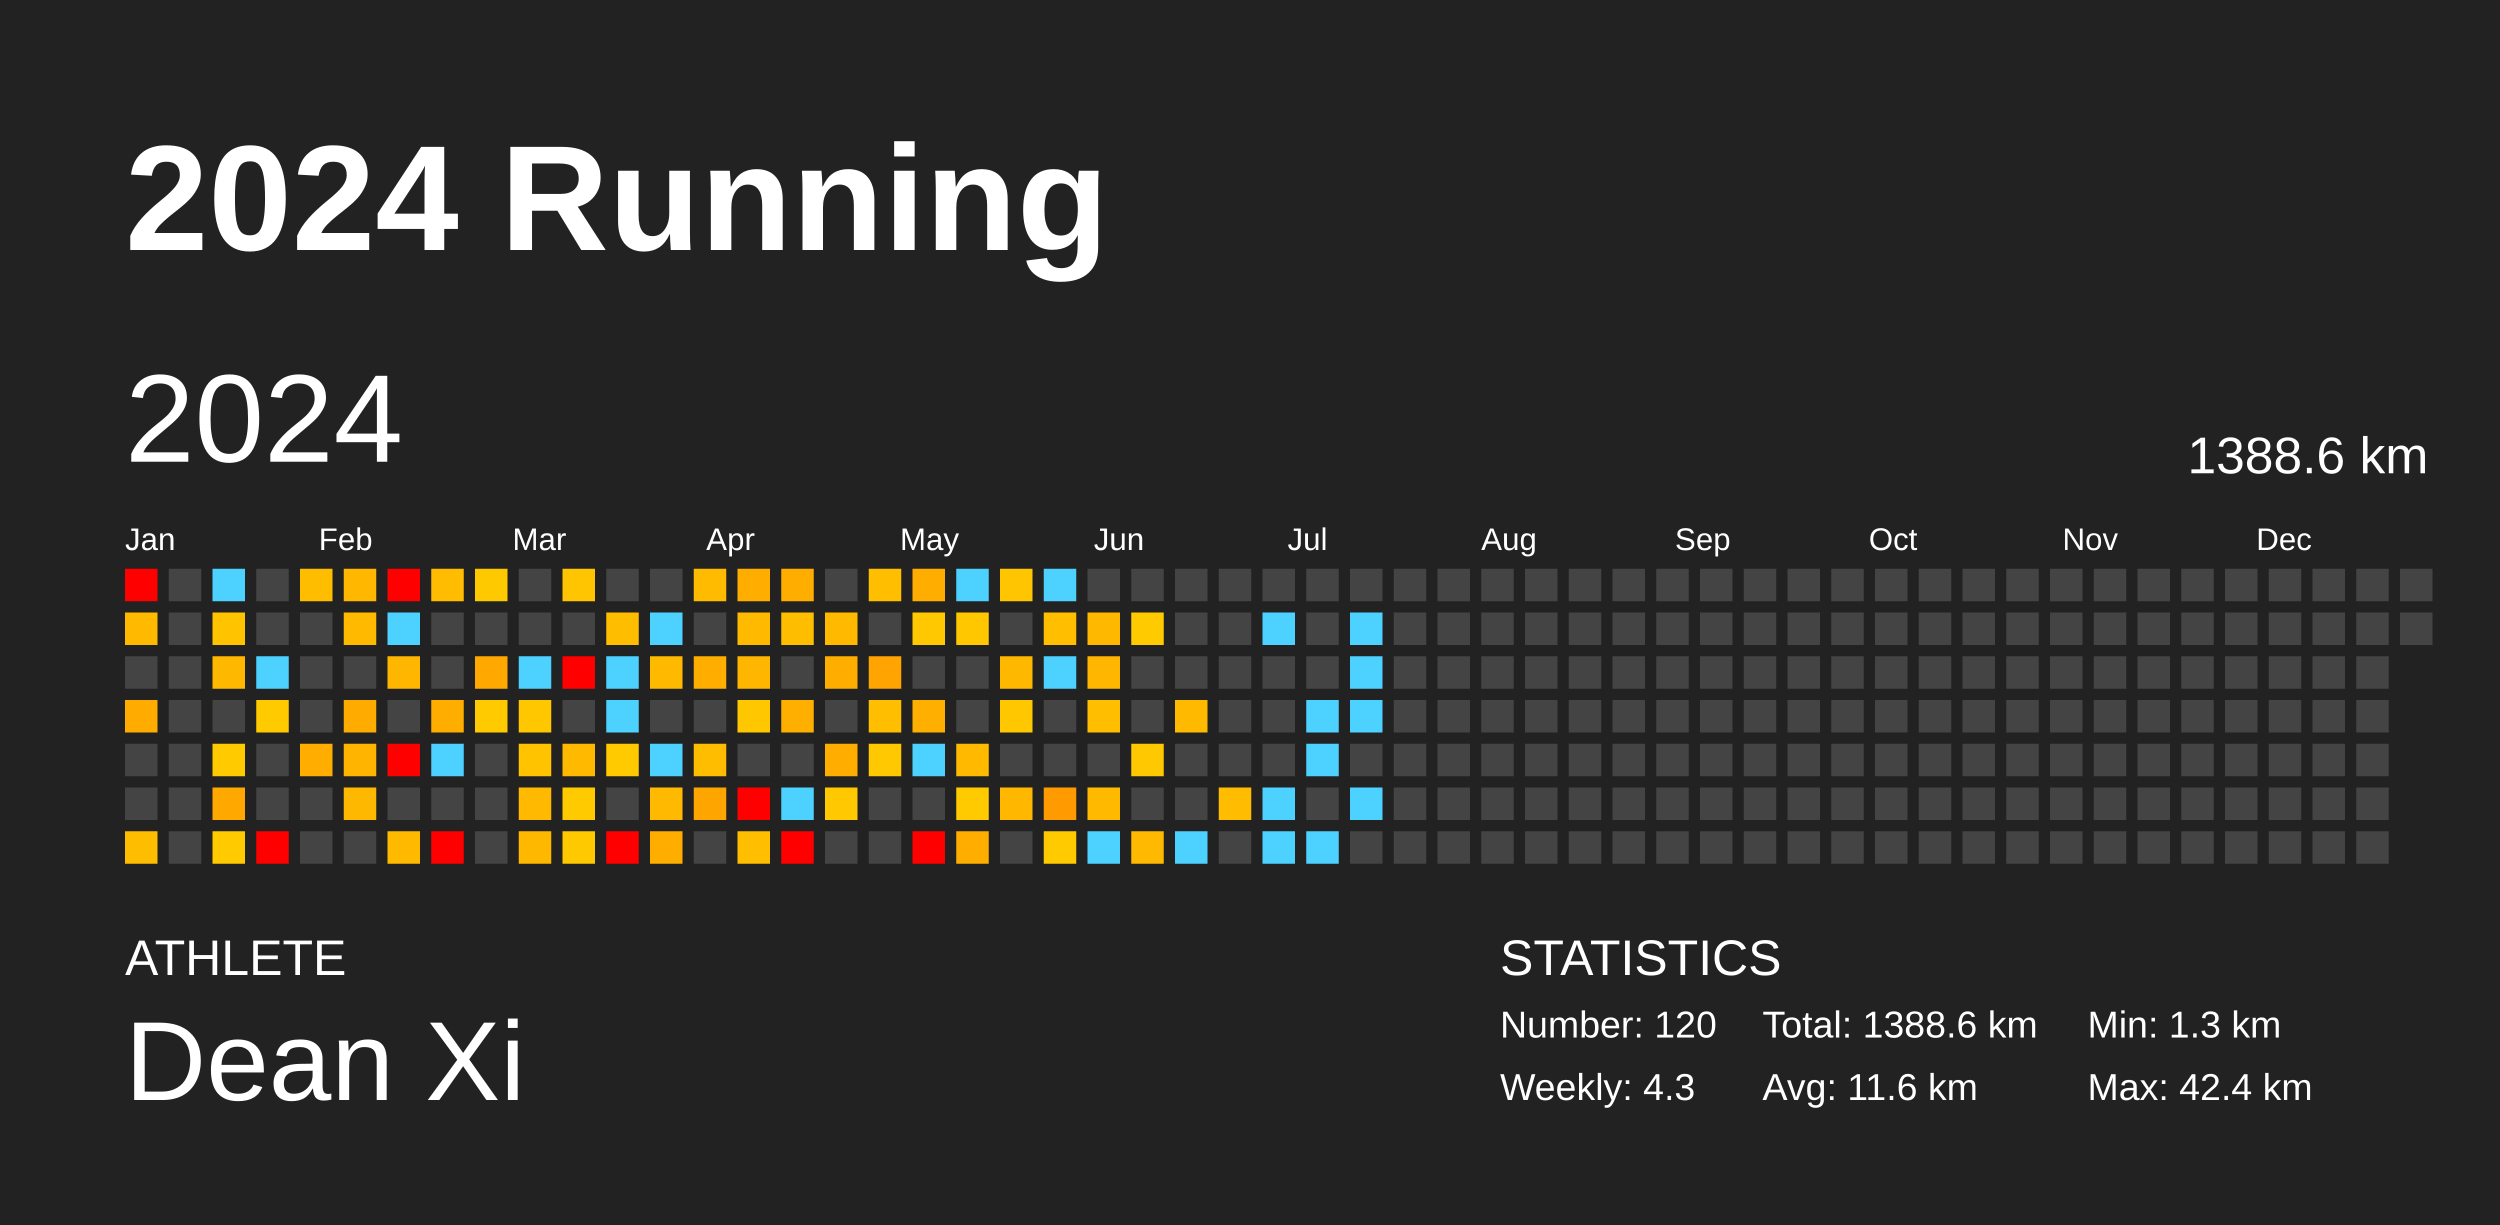
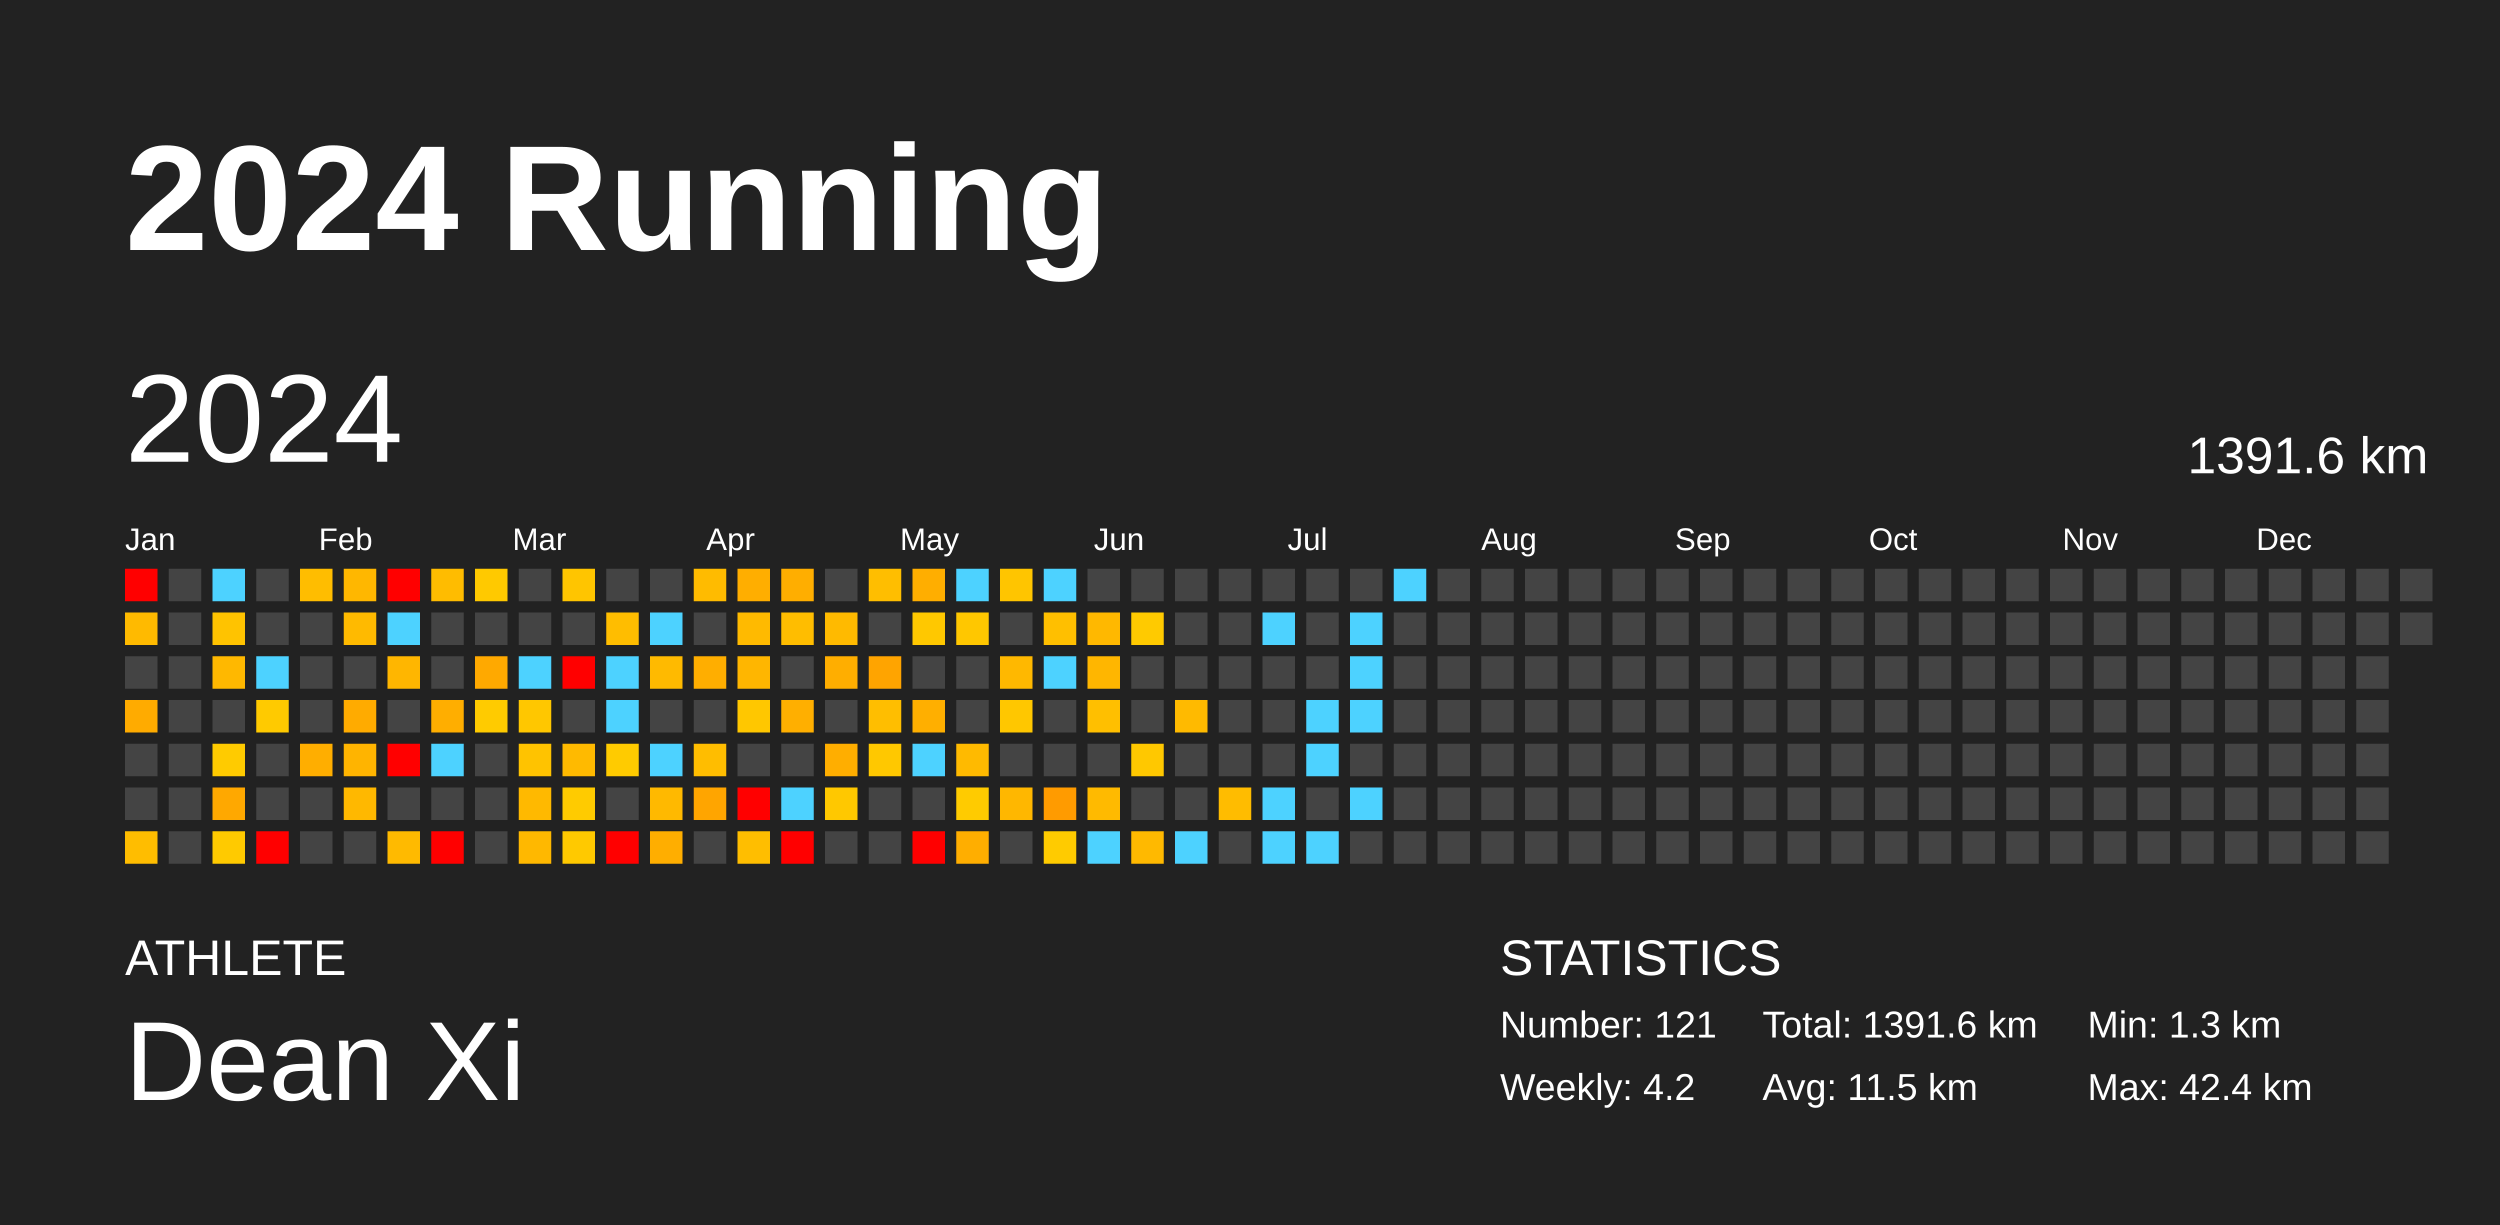
<svg xmlns="http://www.w3.org/2000/svg" baseProfile="full" height="98mm" version="1.1" viewBox="0,0,200,98" width="200mm">
  <defs />
  <rect fill="#222222" height="98" width="200" x="0" y="0" />
  <text fill="#FFFFFF" style="font-size:12px; font-family:Arial; font-weight:bold;" x="10" y="20">2024 Running</text>
  <text fill="#FFFFFF" style="font-size:4px; font-family:Arial" x="10" y="78">ATHLETE</text>
  <text fill="#FFFFFF" style="font-size:9px; font-family:Arial" x="10" y="88">Dean Xi</text>
  <text fill="#FFFFFF" style="font-size:4px; font-family:Arial" x="120" y="78">STATISTICS</text>
-   <text fill="#FFFFFF" style="font-size:3px; font-family:Arial" x="120" y="83">Number: 120</text>
-   <text fill="#FFFFFF" style="font-size:3px; font-family:Arial" x="120" y="88">Weekly: 4.3</text>
-   <text fill="#FFFFFF" style="font-size:3px; font-family:Arial" x="141" y="83">Total: 1388.6 km</text>
-   <text fill="#FFFFFF" style="font-size:3px; font-family:Arial" x="141" y="88">Avg: 11.6 km</text>
+   <text fill="#FFFFFF" style="font-size:3px; font-family:Arial" x="120" y="83">Number: 121</text>
+   <text fill="#FFFFFF" style="font-size:3px; font-family:Arial" x="120" y="88">Weekly: 4.2</text>
+   <text fill="#FFFFFF" style="font-size:3px; font-family:Arial" x="141" y="83">Total: 1391.6 km</text>
+   <text fill="#FFFFFF" style="font-size:3px; font-family:Arial" x="141" y="88">Avg: 11.5 km</text>
  <text fill="#FFFFFF" style="font-size:3px; font-family:Arial" x="167" y="83">Min: 1.3 km</text>
  <text fill="#FFFFFF" style="font-size:3px; font-family:Arial" x="167" y="88">Max: 42.4 km</text>
  <text dominant-baseline="hanging" fill="#FFFFFF" style="font-size:10.0px; font-family:Arial;" x="10" y="30">2024</text>
-   <text dominant-baseline="hanging" fill="#FFFFFF" style="font-size:4.125px; font-family:Arial;" x="175" y="35">1388.6 km</text>
+   <text dominant-baseline="hanging" fill="#FFFFFF" style="font-size:4.125px; font-family:Arial;" x="175" y="35">1391.6 km</text>
  <text fill="#FFFFFF" style="font-size:2.5px; font-family:Arial" x="10.0" y="44">Jan</text>
  <text fill="#FFFFFF" style="font-size:2.5px; font-family:Arial" x="25.5" y="44">Feb</text>
  <text fill="#FFFFFF" style="font-size:2.5px; font-family:Arial" x="41.0" y="44">Mar</text>
  <text fill="#FFFFFF" style="font-size:2.5px; font-family:Arial" x="56.5" y="44">Apr</text>
  <text fill="#FFFFFF" style="font-size:2.5px; font-family:Arial" x="72.0" y="44">May</text>
  <text fill="#FFFFFF" style="font-size:2.5px; font-family:Arial" x="87.5" y="44">Jun</text>
  <text fill="#FFFFFF" style="font-size:2.5px; font-family:Arial" x="103.0" y="44">Jul</text>
  <text fill="#FFFFFF" style="font-size:2.5px; font-family:Arial" x="118.5" y="44">Aug</text>
  <text fill="#FFFFFF" style="font-size:2.5px; font-family:Arial" x="134.0" y="44">Sep</text>
  <text fill="#FFFFFF" style="font-size:2.5px; font-family:Arial" x="149.5" y="44">Oct</text>
  <text fill="#FFFFFF" style="font-size:2.5px; font-family:Arial" x="165.0" y="44">Nov</text>
  <text fill="#FFFFFF" style="font-size:2.5px; font-family:Arial" x="180.5" y="44">Dec</text>
  <rect fill="red" height="2.6" width="2.6" x="10.0" y="45.5" />
  <rect fill="#ffba00" height="2.6" width="2.6" x="10.0" y="49.0" />
  <rect fill="#444444" height="2.6" width="2.6" x="10.0" y="52.5" />
  <rect fill="#ffab00" height="2.6" width="2.6" x="10.0" y="56.0" />
  <rect fill="#444444" height="2.6" width="2.6" x="10.0" y="59.5" />
  <rect fill="#444444" height="2.6" width="2.6" x="10.0" y="63.0" />
  <rect fill="#ffbd00" height="2.6" width="2.6" x="10.0" y="66.5" />
  <rect fill="#444444" height="2.6" width="2.6" x="13.5" y="45.5" />
  <rect fill="#444444" height="2.6" width="2.6" x="13.5" y="49.0" />
  <rect fill="#444444" height="2.6" width="2.6" x="13.5" y="52.5" />
  <rect fill="#444444" height="2.6" width="2.6" x="13.5" y="56.0" />
  <rect fill="#444444" height="2.6" width="2.6" x="13.5" y="59.5" />
  <rect fill="#444444" height="2.6" width="2.6" x="13.5" y="63.0" />
  <rect fill="#444444" height="2.6" width="2.6" x="13.5" y="66.5" />
  <rect fill="#4dd2ff" height="2.6" width="2.6" x="17.0" y="45.5" />
  <rect fill="#ffc300" height="2.6" width="2.6" x="17.0" y="49.0" />
  <rect fill="#ffb800" height="2.6" width="2.6" x="17.0" y="52.5" />
  <rect fill="#444444" height="2.6" width="2.6" x="17.0" y="56.0" />
  <rect fill="#ffcb00" height="2.6" width="2.6" x="17.0" y="59.5" />
  <rect fill="#ffa800" height="2.6" width="2.6" x="17.0" y="63.0" />
  <rect fill="#ffca00" height="2.6" width="2.6" x="17.0" y="66.5" />
  <rect fill="#444444" height="2.6" width="2.6" x="20.5" y="45.5" />
  <rect fill="#444444" height="2.6" width="2.6" x="20.5" y="49.0" />
  <rect fill="#4dd2ff" height="2.6" width="2.6" x="20.5" y="52.5" />
  <rect fill="#ffca00" height="2.6" width="2.6" x="20.5" y="56.0" />
  <rect fill="#444444" height="2.6" width="2.6" x="20.5" y="59.5" />
  <rect fill="#444444" height="2.6" width="2.6" x="20.5" y="63.0" />
  <rect fill="red" height="2.6" width="2.6" x="20.5" y="66.5" />
  <rect fill="#ffbd00" height="2.6" width="2.6" x="24.0" y="45.5" />
  <rect fill="#444444" height="2.6" width="2.6" x="24.0" y="49.0" />
  <rect fill="#444444" height="2.6" width="2.6" x="24.0" y="52.5" />
  <rect fill="#444444" height="2.6" width="2.6" x="24.0" y="56.0" />
  <rect fill="#ffae00" height="2.6" width="2.6" x="24.0" y="59.5" />
  <rect fill="#444444" height="2.6" width="2.6" x="24.0" y="63.0" />
  <rect fill="#444444" height="2.6" width="2.6" x="24.0" y="66.5" />
  <rect fill="#ffb700" height="2.6" width="2.6" x="27.5" y="45.5" />
  <rect fill="#ffba00" height="2.6" width="2.6" x="27.5" y="49.0" />
  <rect fill="#444444" height="2.6" width="2.6" x="27.5" y="52.5" />
  <rect fill="#ffab00" height="2.6" width="2.6" x="27.5" y="56.0" />
  <rect fill="#ffb400" height="2.6" width="2.6" x="27.5" y="59.5" />
  <rect fill="#ffb800" height="2.6" width="2.6" x="27.5" y="63.0" />
  <rect fill="#444444" height="2.6" width="2.6" x="27.5" y="66.5" />
  <rect fill="red" height="2.6" width="2.6" x="31.0" y="45.5" />
  <rect fill="#4dd2ff" height="2.6" width="2.6" x="31.0" y="49.0" />
  <rect fill="#ffb600" height="2.6" width="2.6" x="31.0" y="52.5" />
  <rect fill="#444444" height="2.6" width="2.6" x="31.0" y="56.0" />
  <rect fill="red" height="2.6" width="2.6" x="31.0" y="59.5" />
  <rect fill="#444444" height="2.6" width="2.6" x="31.0" y="63.0" />
  <rect fill="#ffba00" height="2.6" width="2.6" x="31.0" y="66.5" />
  <rect fill="#ffbc00" height="2.6" width="2.6" x="34.5" y="45.5" />
  <rect fill="#444444" height="2.6" width="2.6" x="34.5" y="49.0" />
  <rect fill="#444444" height="2.6" width="2.6" x="34.5" y="52.5" />
  <rect fill="#ffae00" height="2.6" width="2.6" x="34.5" y="56.0" />
  <rect fill="#4dd2ff" height="2.6" width="2.6" x="34.5" y="59.5" />
  <rect fill="#444444" height="2.6" width="2.6" x="34.5" y="63.0" />
  <rect fill="red" height="2.6" width="2.6" x="34.5" y="66.5" />
  <rect fill="#ffc900" height="2.6" width="2.6" x="38.0" y="45.5" />
  <rect fill="#444444" height="2.6" width="2.6" x="38.0" y="49.0" />
  <rect fill="#ffa900" height="2.6" width="2.6" x="38.0" y="52.5" />
  <rect fill="#ffcb00" height="2.6" width="2.6" x="38.0" y="56.0" />
  <rect fill="#444444" height="2.6" width="2.6" x="38.0" y="59.5" />
  <rect fill="#444444" height="2.6" width="2.6" x="38.0" y="63.0" />
  <rect fill="#444444" height="2.6" width="2.6" x="38.0" y="66.5" />
  <rect fill="#444444" height="2.6" width="2.6" x="41.5" y="45.5" />
  <rect fill="#444444" height="2.6" width="2.6" x="41.5" y="49.0" />
  <rect fill="#4dd2ff" height="2.6" width="2.6" x="41.5" y="52.5" />
  <rect fill="#ffc700" height="2.6" width="2.6" x="41.5" y="56.0" />
  <rect fill="#ffc300" height="2.6" width="2.6" x="41.5" y="59.5" />
  <rect fill="#ffb900" height="2.6" width="2.6" x="41.5" y="63.0" />
  <rect fill="#ffb800" height="2.6" width="2.6" x="41.5" y="66.5" />
  <rect fill="#ffc500" height="2.6" width="2.6" x="45.0" y="45.5" />
  <rect fill="#444444" height="2.6" width="2.6" x="45.0" y="49.0" />
  <rect fill="red" height="2.6" width="2.6" x="45.0" y="52.5" />
  <rect fill="#444444" height="2.6" width="2.6" x="45.0" y="56.0" />
  <rect fill="#ffba00" height="2.6" width="2.6" x="45.0" y="59.5" />
  <rect fill="#ffcb00" height="2.6" width="2.6" x="45.0" y="63.0" />
  <rect fill="#ffc900" height="2.6" width="2.6" x="45.0" y="66.5" />
  <rect fill="#444444" height="2.6" width="2.6" x="48.5" y="45.5" />
  <rect fill="#ffbd00" height="2.6" width="2.6" x="48.5" y="49.0" />
  <rect fill="#4dd2ff" height="2.6" width="2.6" x="48.5" y="52.5" />
  <rect fill="#4dd2ff" height="2.6" width="2.6" x="48.5" y="56.0" />
  <rect fill="#ffcb00" height="2.6" width="2.6" x="48.5" y="59.5" />
  <rect fill="#444444" height="2.6" width="2.6" x="48.5" y="63.0" />
  <rect fill="red" height="2.6" width="2.6" x="48.5" y="66.5" />
  <rect fill="#444444" height="2.6" width="2.6" x="52.0" y="45.5" />
  <rect fill="#4dd2ff" height="2.6" width="2.6" x="52.0" y="49.0" />
  <rect fill="#ffba00" height="2.6" width="2.6" x="52.0" y="52.5" />
  <rect fill="#444444" height="2.6" width="2.6" x="52.0" y="56.0" />
  <rect fill="#4dd2ff" height="2.6" width="2.6" x="52.0" y="59.5" />
  <rect fill="#ffb900" height="2.6" width="2.6" x="52.0" y="63.0" />
  <rect fill="#ffae00" height="2.6" width="2.6" x="52.0" y="66.5" />
  <rect fill="#ffbb00" height="2.6" width="2.6" x="55.5" y="45.5" />
  <rect fill="#444444" height="2.6" width="2.6" x="55.5" y="49.0" />
  <rect fill="#ffae00" height="2.6" width="2.6" x="55.5" y="52.5" />
  <rect fill="#444444" height="2.6" width="2.6" x="55.5" y="56.0" />
  <rect fill="#ffbd00" height="2.6" width="2.6" x="55.5" y="59.5" />
  <rect fill="#ffa500" height="2.6" width="2.6" x="55.5" y="63.0" />
  <rect fill="#444444" height="2.6" width="2.6" x="55.5" y="66.5" />
  <rect fill="#ffae00" height="2.6" width="2.6" x="59.0" y="45.5" />
  <rect fill="#ffba00" height="2.6" width="2.6" x="59.0" y="49.0" />
  <rect fill="#ffb600" height="2.6" width="2.6" x="59.0" y="52.5" />
  <rect fill="#ffc700" height="2.6" width="2.6" x="59.0" y="56.0" />
  <rect fill="#444444" height="2.6" width="2.6" x="59.0" y="59.5" />
  <rect fill="red" height="2.6" width="2.6" x="59.0" y="63.0" />
  <rect fill="#ffbe00" height="2.6" width="2.6" x="59.0" y="66.5" />
  <rect fill="#ffae00" height="2.6" width="2.6" x="62.5" y="45.5" />
  <rect fill="#ffbd00" height="2.6" width="2.6" x="62.5" y="49.0" />
  <rect fill="#444444" height="2.6" width="2.6" x="62.5" y="52.5" />
  <rect fill="#ffaf00" height="2.6" width="2.6" x="62.5" y="56.0" />
  <rect fill="#444444" height="2.6" width="2.6" x="62.5" y="59.5" />
  <rect fill="#4dd2ff" height="2.6" width="2.6" x="62.5" y="63.0" />
  <rect fill="red" height="2.6" width="2.6" x="62.5" y="66.5" />
  <rect fill="#444444" height="2.6" width="2.6" x="66.0" y="45.5" />
  <rect fill="#ffba00" height="2.6" width="2.6" x="66.0" y="49.0" />
  <rect fill="#ffae00" height="2.6" width="2.6" x="66.0" y="52.5" />
  <rect fill="#444444" height="2.6" width="2.6" x="66.0" y="56.0" />
  <rect fill="#ffae00" height="2.6" width="2.6" x="66.0" y="59.5" />
  <rect fill="#ffc800" height="2.6" width="2.6" x="66.0" y="63.0" />
  <rect fill="#444444" height="2.6" width="2.6" x="66.0" y="66.5" />
  <rect fill="#ffbe00" height="2.6" width="2.6" x="69.5" y="45.5" />
  <rect fill="#444444" height="2.6" width="2.6" x="69.5" y="49.0" />
  <rect fill="#ffa400" height="2.6" width="2.6" x="69.5" y="52.5" />
  <rect fill="#ffbe00" height="2.6" width="2.6" x="69.5" y="56.0" />
  <rect fill="#ffc800" height="2.6" width="2.6" x="69.5" y="59.5" />
  <rect fill="#444444" height="2.6" width="2.6" x="69.5" y="63.0" />
  <rect fill="#444444" height="2.6" width="2.6" x="69.5" y="66.5" />
  <rect fill="#ffae00" height="2.6" width="2.6" x="73.0" y="45.5" />
  <rect fill="#ffc800" height="2.6" width="2.6" x="73.0" y="49.0" />
  <rect fill="#444444" height="2.6" width="2.6" x="73.0" y="52.5" />
  <rect fill="#ffaf00" height="2.6" width="2.6" x="73.0" y="56.0" />
  <rect fill="#4dd2ff" height="2.6" width="2.6" x="73.0" y="59.5" />
  <rect fill="#444444" height="2.6" width="2.6" x="73.0" y="63.0" />
  <rect fill="red" height="2.6" width="2.6" x="73.0" y="66.5" />
  <rect fill="#4dd2ff" height="2.6" width="2.6" x="76.5" y="45.5" />
  <rect fill="#ffc700" height="2.6" width="2.6" x="76.5" y="49.0" />
  <rect fill="#444444" height="2.6" width="2.6" x="76.5" y="52.5" />
  <rect fill="#444444" height="2.6" width="2.6" x="76.5" y="56.0" />
  <rect fill="#ffba00" height="2.6" width="2.6" x="76.5" y="59.5" />
  <rect fill="#ffcb00" height="2.6" width="2.6" x="76.5" y="63.0" />
  <rect fill="#ffae00" height="2.6" width="2.6" x="76.5" y="66.5" />
  <rect fill="#ffc500" height="2.6" width="2.6" x="80.0" y="45.5" />
  <rect fill="#444444" height="2.6" width="2.6" x="80.0" y="49.0" />
  <rect fill="#ffb800" height="2.6" width="2.6" x="80.0" y="52.5" />
  <rect fill="#ffc700" height="2.6" width="2.6" x="80.0" y="56.0" />
  <rect fill="#444444" height="2.6" width="2.6" x="80.0" y="59.5" />
  <rect fill="#ffb700" height="2.6" width="2.6" x="80.0" y="63.0" />
  <rect fill="#444444" height="2.6" width="2.6" x="80.0" y="66.5" />
  <rect fill="#4dd2ff" height="2.6" width="2.6" x="83.5" y="45.5" />
  <rect fill="#ffbf00" height="2.6" width="2.6" x="83.5" y="49.0" />
  <rect fill="#4dd2ff" height="2.6" width="2.6" x="83.5" y="52.5" />
  <rect fill="#444444" height="2.6" width="2.6" x="83.5" y="56.0" />
  <rect fill="#444444" height="2.6" width="2.6" x="83.5" y="59.5" />
  <rect fill="#ff9b00" height="2.6" width="2.6" x="83.5" y="63.0" />
  <rect fill="#ffcb00" height="2.6" width="2.6" x="83.5" y="66.5" />
  <rect fill="#444444" height="2.6" width="2.6" x="87.0" y="45.5" />
  <rect fill="#ffb800" height="2.6" width="2.6" x="87.0" y="49.0" />
  <rect fill="#ffb600" height="2.6" width="2.6" x="87.0" y="52.5" />
  <rect fill="#ffbf00" height="2.6" width="2.6" x="87.0" y="56.0" />
  <rect fill="#444444" height="2.6" width="2.6" x="87.0" y="59.5" />
  <rect fill="#ffba00" height="2.6" width="2.6" x="87.0" y="63.0" />
  <rect fill="#4dd2ff" height="2.6" width="2.6" x="87.0" y="66.5" />
  <rect fill="#444444" height="2.6" width="2.6" x="90.5" y="45.5" />
  <rect fill="#ffca00" height="2.6" width="2.6" x="90.5" y="49.0" />
  <rect fill="#444444" height="2.6" width="2.6" x="90.5" y="52.5" />
  <rect fill="#444444" height="2.6" width="2.6" x="90.5" y="56.0" />
  <rect fill="#ffc800" height="2.6" width="2.6" x="90.5" y="59.5" />
  <rect fill="#444444" height="2.6" width="2.6" x="90.5" y="63.0" />
  <rect fill="#ffb900" height="2.6" width="2.6" x="90.5" y="66.5" />
  <rect fill="#444444" height="2.6" width="2.6" x="94.0" y="45.5" />
  <rect fill="#444444" height="2.6" width="2.6" x="94.0" y="49.0" />
  <rect fill="#444444" height="2.6" width="2.6" x="94.0" y="52.5" />
  <rect fill="#ffba00" height="2.6" width="2.6" x="94.0" y="56.0" />
  <rect fill="#444444" height="2.6" width="2.6" x="94.0" y="59.5" />
  <rect fill="#444444" height="2.6" width="2.6" x="94.0" y="63.0" />
  <rect fill="#4dd2ff" height="2.6" width="2.6" x="94.0" y="66.5" />
  <rect fill="#444444" height="2.6" width="2.6" x="97.5" y="45.5" />
  <rect fill="#444444" height="2.6" width="2.6" x="97.5" y="49.0" />
  <rect fill="#444444" height="2.6" width="2.6" x="97.5" y="52.5" />
  <rect fill="#444444" height="2.6" width="2.6" x="97.5" y="56.0" />
  <rect fill="#444444" height="2.6" width="2.6" x="97.5" y="59.5" />
  <rect fill="#ffbc00" height="2.6" width="2.6" x="97.5" y="63.0" />
  <rect fill="#444444" height="2.6" width="2.6" x="97.5" y="66.5" />
  <rect fill="#444444" height="2.6" width="2.6" x="101.0" y="45.5" />
  <rect fill="#4dd2ff" height="2.6" width="2.6" x="101.0" y="49.0" />
  <rect fill="#444444" height="2.6" width="2.6" x="101.0" y="52.5" />
  <rect fill="#444444" height="2.6" width="2.6" x="101.0" y="56.0" />
  <rect fill="#444444" height="2.6" width="2.6" x="101.0" y="59.5" />
  <rect fill="#4dd2ff" height="2.6" width="2.6" x="101.0" y="63.0" />
  <rect fill="#4dd2ff" height="2.6" width="2.6" x="101.0" y="66.5" />
  <rect fill="#444444" height="2.6" width="2.6" x="104.5" y="45.5" />
  <rect fill="#444444" height="2.6" width="2.6" x="104.5" y="49.0" />
  <rect fill="#444444" height="2.6" width="2.6" x="104.5" y="52.5" />
  <rect fill="#4dd2ff" height="2.6" width="2.6" x="104.5" y="56.0" />
  <rect fill="#4dd2ff" height="2.6" width="2.6" x="104.5" y="59.5" />
  <rect fill="#444444" height="2.6" width="2.6" x="104.5" y="63.0" />
  <rect fill="#4dd2ff" height="2.6" width="2.6" x="104.5" y="66.5" />
  <rect fill="#444444" height="2.6" width="2.6" x="108.0" y="45.5" />
  <rect fill="#4dd2ff" height="2.6" width="2.6" x="108.0" y="49.0" />
  <rect fill="#4dd2ff" height="2.6" width="2.6" x="108.0" y="52.5" />
  <rect fill="#4dd2ff" height="2.6" width="2.6" x="108.0" y="56.0" />
  <rect fill="#444444" height="2.6" width="2.6" x="108.0" y="59.5" />
  <rect fill="#4dd2ff" height="2.6" width="2.6" x="108.0" y="63.0" />
  <rect fill="#444444" height="2.6" width="2.6" x="108.0" y="66.5" />
-   <rect fill="#444444" height="2.6" width="2.6" x="111.5" y="45.5" />
+   <rect fill="#4dd2ff" height="2.6" width="2.6" x="111.5" y="45.5" />
  <rect fill="#444444" height="2.6" width="2.6" x="111.5" y="49.0" />
  <rect fill="#444444" height="2.6" width="2.6" x="111.5" y="52.5" />
  <rect fill="#444444" height="2.6" width="2.6" x="111.5" y="56.0" />
  <rect fill="#444444" height="2.6" width="2.6" x="111.5" y="59.5" />
  <rect fill="#444444" height="2.6" width="2.6" x="111.5" y="63.0" />
  <rect fill="#444444" height="2.6" width="2.6" x="111.5" y="66.5" />
  <rect fill="#444444" height="2.6" width="2.6" x="115.0" y="45.5" />
  <rect fill="#444444" height="2.6" width="2.6" x="115.0" y="49.0" />
  <rect fill="#444444" height="2.6" width="2.6" x="115.0" y="52.5" />
  <rect fill="#444444" height="2.6" width="2.6" x="115.0" y="56.0" />
  <rect fill="#444444" height="2.6" width="2.6" x="115.0" y="59.5" />
  <rect fill="#444444" height="2.6" width="2.6" x="115.0" y="63.0" />
  <rect fill="#444444" height="2.6" width="2.6" x="115.0" y="66.5" />
  <rect fill="#444444" height="2.6" width="2.6" x="118.5" y="45.5" />
  <rect fill="#444444" height="2.6" width="2.6" x="118.5" y="49.0" />
  <rect fill="#444444" height="2.6" width="2.6" x="118.5" y="52.5" />
  <rect fill="#444444" height="2.6" width="2.6" x="118.5" y="56.0" />
  <rect fill="#444444" height="2.6" width="2.6" x="118.5" y="59.5" />
  <rect fill="#444444" height="2.6" width="2.6" x="118.5" y="63.0" />
  <rect fill="#444444" height="2.6" width="2.6" x="118.5" y="66.5" />
  <rect fill="#444444" height="2.6" width="2.6" x="122.0" y="45.5" />
  <rect fill="#444444" height="2.6" width="2.6" x="122.0" y="49.0" />
  <rect fill="#444444" height="2.6" width="2.6" x="122.0" y="52.5" />
  <rect fill="#444444" height="2.6" width="2.6" x="122.0" y="56.0" />
  <rect fill="#444444" height="2.6" width="2.6" x="122.0" y="59.5" />
  <rect fill="#444444" height="2.6" width="2.6" x="122.0" y="63.0" />
  <rect fill="#444444" height="2.6" width="2.6" x="122.0" y="66.5" />
  <rect fill="#444444" height="2.6" width="2.6" x="125.5" y="45.5" />
  <rect fill="#444444" height="2.6" width="2.6" x="125.5" y="49.0" />
  <rect fill="#444444" height="2.6" width="2.6" x="125.5" y="52.5" />
  <rect fill="#444444" height="2.6" width="2.6" x="125.5" y="56.0" />
  <rect fill="#444444" height="2.6" width="2.6" x="125.5" y="59.5" />
  <rect fill="#444444" height="2.6" width="2.6" x="125.5" y="63.0" />
  <rect fill="#444444" height="2.6" width="2.6" x="125.5" y="66.5" />
  <rect fill="#444444" height="2.6" width="2.6" x="129.0" y="45.5" />
  <rect fill="#444444" height="2.6" width="2.6" x="129.0" y="49.0" />
  <rect fill="#444444" height="2.6" width="2.6" x="129.0" y="52.5" />
  <rect fill="#444444" height="2.6" width="2.6" x="129.0" y="56.0" />
  <rect fill="#444444" height="2.6" width="2.6" x="129.0" y="59.5" />
  <rect fill="#444444" height="2.6" width="2.6" x="129.0" y="63.0" />
  <rect fill="#444444" height="2.6" width="2.6" x="129.0" y="66.5" />
  <rect fill="#444444" height="2.6" width="2.6" x="132.5" y="45.5" />
  <rect fill="#444444" height="2.6" width="2.6" x="132.5" y="49.0" />
  <rect fill="#444444" height="2.6" width="2.6" x="132.5" y="52.5" />
  <rect fill="#444444" height="2.6" width="2.6" x="132.5" y="56.0" />
  <rect fill="#444444" height="2.6" width="2.6" x="132.5" y="59.5" />
  <rect fill="#444444" height="2.6" width="2.6" x="132.5" y="63.0" />
  <rect fill="#444444" height="2.6" width="2.6" x="132.5" y="66.5" />
  <rect fill="#444444" height="2.6" width="2.6" x="136.0" y="45.5" />
  <rect fill="#444444" height="2.6" width="2.6" x="136.0" y="49.0" />
  <rect fill="#444444" height="2.6" width="2.6" x="136.0" y="52.5" />
  <rect fill="#444444" height="2.6" width="2.6" x="136.0" y="56.0" />
  <rect fill="#444444" height="2.6" width="2.6" x="136.0" y="59.5" />
  <rect fill="#444444" height="2.6" width="2.6" x="136.0" y="63.0" />
  <rect fill="#444444" height="2.6" width="2.6" x="136.0" y="66.5" />
  <rect fill="#444444" height="2.6" width="2.6" x="139.5" y="45.5" />
  <rect fill="#444444" height="2.6" width="2.6" x="139.5" y="49.0" />
  <rect fill="#444444" height="2.6" width="2.6" x="139.5" y="52.5" />
  <rect fill="#444444" height="2.6" width="2.6" x="139.5" y="56.0" />
  <rect fill="#444444" height="2.6" width="2.6" x="139.5" y="59.5" />
  <rect fill="#444444" height="2.6" width="2.6" x="139.5" y="63.0" />
  <rect fill="#444444" height="2.6" width="2.6" x="139.5" y="66.5" />
  <rect fill="#444444" height="2.6" width="2.6" x="143.0" y="45.5" />
  <rect fill="#444444" height="2.6" width="2.6" x="143.0" y="49.0" />
  <rect fill="#444444" height="2.6" width="2.6" x="143.0" y="52.5" />
  <rect fill="#444444" height="2.6" width="2.6" x="143.0" y="56.0" />
  <rect fill="#444444" height="2.6" width="2.6" x="143.0" y="59.5" />
  <rect fill="#444444" height="2.6" width="2.6" x="143.0" y="63.0" />
  <rect fill="#444444" height="2.6" width="2.6" x="143.0" y="66.5" />
  <rect fill="#444444" height="2.6" width="2.6" x="146.5" y="45.5" />
  <rect fill="#444444" height="2.6" width="2.6" x="146.5" y="49.0" />
  <rect fill="#444444" height="2.6" width="2.6" x="146.5" y="52.5" />
  <rect fill="#444444" height="2.6" width="2.6" x="146.5" y="56.0" />
  <rect fill="#444444" height="2.6" width="2.6" x="146.5" y="59.5" />
  <rect fill="#444444" height="2.6" width="2.6" x="146.5" y="63.0" />
  <rect fill="#444444" height="2.6" width="2.6" x="146.5" y="66.5" />
  <rect fill="#444444" height="2.6" width="2.6" x="150.0" y="45.5" />
  <rect fill="#444444" height="2.6" width="2.6" x="150.0" y="49.0" />
  <rect fill="#444444" height="2.6" width="2.6" x="150.0" y="52.5" />
  <rect fill="#444444" height="2.6" width="2.6" x="150.0" y="56.0" />
  <rect fill="#444444" height="2.6" width="2.6" x="150.0" y="59.5" />
  <rect fill="#444444" height="2.6" width="2.6" x="150.0" y="63.0" />
  <rect fill="#444444" height="2.6" width="2.6" x="150.0" y="66.5" />
  <rect fill="#444444" height="2.6" width="2.6" x="153.5" y="45.5" />
  <rect fill="#444444" height="2.6" width="2.6" x="153.5" y="49.0" />
  <rect fill="#444444" height="2.6" width="2.6" x="153.5" y="52.5" />
  <rect fill="#444444" height="2.6" width="2.6" x="153.5" y="56.0" />
  <rect fill="#444444" height="2.6" width="2.6" x="153.5" y="59.5" />
  <rect fill="#444444" height="2.6" width="2.6" x="153.5" y="63.0" />
  <rect fill="#444444" height="2.6" width="2.6" x="153.5" y="66.5" />
  <rect fill="#444444" height="2.6" width="2.6" x="157.0" y="45.5" />
  <rect fill="#444444" height="2.6" width="2.6" x="157.0" y="49.0" />
  <rect fill="#444444" height="2.6" width="2.6" x="157.0" y="52.5" />
  <rect fill="#444444" height="2.6" width="2.6" x="157.0" y="56.0" />
  <rect fill="#444444" height="2.6" width="2.6" x="157.0" y="59.5" />
  <rect fill="#444444" height="2.6" width="2.6" x="157.0" y="63.0" />
  <rect fill="#444444" height="2.6" width="2.6" x="157.0" y="66.5" />
  <rect fill="#444444" height="2.6" width="2.6" x="160.5" y="45.5" />
  <rect fill="#444444" height="2.6" width="2.6" x="160.5" y="49.0" />
  <rect fill="#444444" height="2.6" width="2.6" x="160.5" y="52.5" />
  <rect fill="#444444" height="2.6" width="2.6" x="160.5" y="56.0" />
  <rect fill="#444444" height="2.6" width="2.6" x="160.5" y="59.5" />
  <rect fill="#444444" height="2.6" width="2.6" x="160.5" y="63.0" />
  <rect fill="#444444" height="2.6" width="2.6" x="160.5" y="66.5" />
  <rect fill="#444444" height="2.6" width="2.6" x="164.0" y="45.5" />
  <rect fill="#444444" height="2.6" width="2.6" x="164.0" y="49.0" />
  <rect fill="#444444" height="2.6" width="2.6" x="164.0" y="52.5" />
  <rect fill="#444444" height="2.6" width="2.6" x="164.0" y="56.0" />
  <rect fill="#444444" height="2.6" width="2.6" x="164.0" y="59.5" />
  <rect fill="#444444" height="2.6" width="2.6" x="164.0" y="63.0" />
  <rect fill="#444444" height="2.6" width="2.6" x="164.0" y="66.5" />
  <rect fill="#444444" height="2.6" width="2.6" x="167.5" y="45.5" />
  <rect fill="#444444" height="2.6" width="2.6" x="167.5" y="49.0" />
  <rect fill="#444444" height="2.6" width="2.6" x="167.5" y="52.5" />
  <rect fill="#444444" height="2.6" width="2.6" x="167.5" y="56.0" />
  <rect fill="#444444" height="2.6" width="2.6" x="167.5" y="59.5" />
  <rect fill="#444444" height="2.6" width="2.6" x="167.5" y="63.0" />
  <rect fill="#444444" height="2.6" width="2.6" x="167.5" y="66.5" />
  <rect fill="#444444" height="2.6" width="2.6" x="171.0" y="45.5" />
  <rect fill="#444444" height="2.6" width="2.6" x="171.0" y="49.0" />
  <rect fill="#444444" height="2.6" width="2.6" x="171.0" y="52.5" />
  <rect fill="#444444" height="2.6" width="2.6" x="171.0" y="56.0" />
  <rect fill="#444444" height="2.6" width="2.6" x="171.0" y="59.5" />
  <rect fill="#444444" height="2.6" width="2.6" x="171.0" y="63.0" />
  <rect fill="#444444" height="2.6" width="2.6" x="171.0" y="66.5" />
  <rect fill="#444444" height="2.6" width="2.6" x="174.5" y="45.5" />
  <rect fill="#444444" height="2.6" width="2.6" x="174.5" y="49.0" />
  <rect fill="#444444" height="2.6" width="2.6" x="174.5" y="52.5" />
  <rect fill="#444444" height="2.6" width="2.6" x="174.5" y="56.0" />
  <rect fill="#444444" height="2.6" width="2.6" x="174.5" y="59.5" />
  <rect fill="#444444" height="2.6" width="2.6" x="174.5" y="63.0" />
  <rect fill="#444444" height="2.6" width="2.6" x="174.5" y="66.5" />
  <rect fill="#444444" height="2.6" width="2.6" x="178.0" y="45.5" />
  <rect fill="#444444" height="2.6" width="2.6" x="178.0" y="49.0" />
  <rect fill="#444444" height="2.6" width="2.6" x="178.0" y="52.5" />
  <rect fill="#444444" height="2.6" width="2.6" x="178.0" y="56.0" />
  <rect fill="#444444" height="2.6" width="2.6" x="178.0" y="59.5" />
  <rect fill="#444444" height="2.6" width="2.6" x="178.0" y="63.0" />
  <rect fill="#444444" height="2.6" width="2.6" x="178.0" y="66.5" />
  <rect fill="#444444" height="2.6" width="2.6" x="181.5" y="45.5" />
  <rect fill="#444444" height="2.6" width="2.6" x="181.5" y="49.0" />
  <rect fill="#444444" height="2.6" width="2.6" x="181.5" y="52.5" />
  <rect fill="#444444" height="2.6" width="2.6" x="181.5" y="56.0" />
  <rect fill="#444444" height="2.6" width="2.6" x="181.5" y="59.5" />
  <rect fill="#444444" height="2.6" width="2.6" x="181.5" y="63.0" />
  <rect fill="#444444" height="2.6" width="2.6" x="181.5" y="66.5" />
  <rect fill="#444444" height="2.6" width="2.6" x="185.0" y="45.5" />
  <rect fill="#444444" height="2.6" width="2.6" x="185.0" y="49.0" />
  <rect fill="#444444" height="2.6" width="2.6" x="185.0" y="52.5" />
  <rect fill="#444444" height="2.6" width="2.6" x="185.0" y="56.0" />
  <rect fill="#444444" height="2.6" width="2.6" x="185.0" y="59.5" />
  <rect fill="#444444" height="2.6" width="2.6" x="185.0" y="63.0" />
  <rect fill="#444444" height="2.6" width="2.6" x="185.0" y="66.5" />
  <rect fill="#444444" height="2.6" width="2.6" x="188.5" y="45.5" />
  <rect fill="#444444" height="2.6" width="2.6" x="188.5" y="49.0" />
  <rect fill="#444444" height="2.6" width="2.6" x="188.5" y="52.5" />
  <rect fill="#444444" height="2.6" width="2.6" x="188.5" y="56.0" />
  <rect fill="#444444" height="2.6" width="2.6" x="188.5" y="59.5" />
  <rect fill="#444444" height="2.6" width="2.6" x="188.5" y="63.0" />
  <rect fill="#444444" height="2.6" width="2.6" x="188.5" y="66.5" />
  <rect fill="#444444" height="2.6" width="2.6" x="192.0" y="45.5" />
  <rect fill="#444444" height="2.6" width="2.6" x="192.0" y="49.0" />
</svg>
